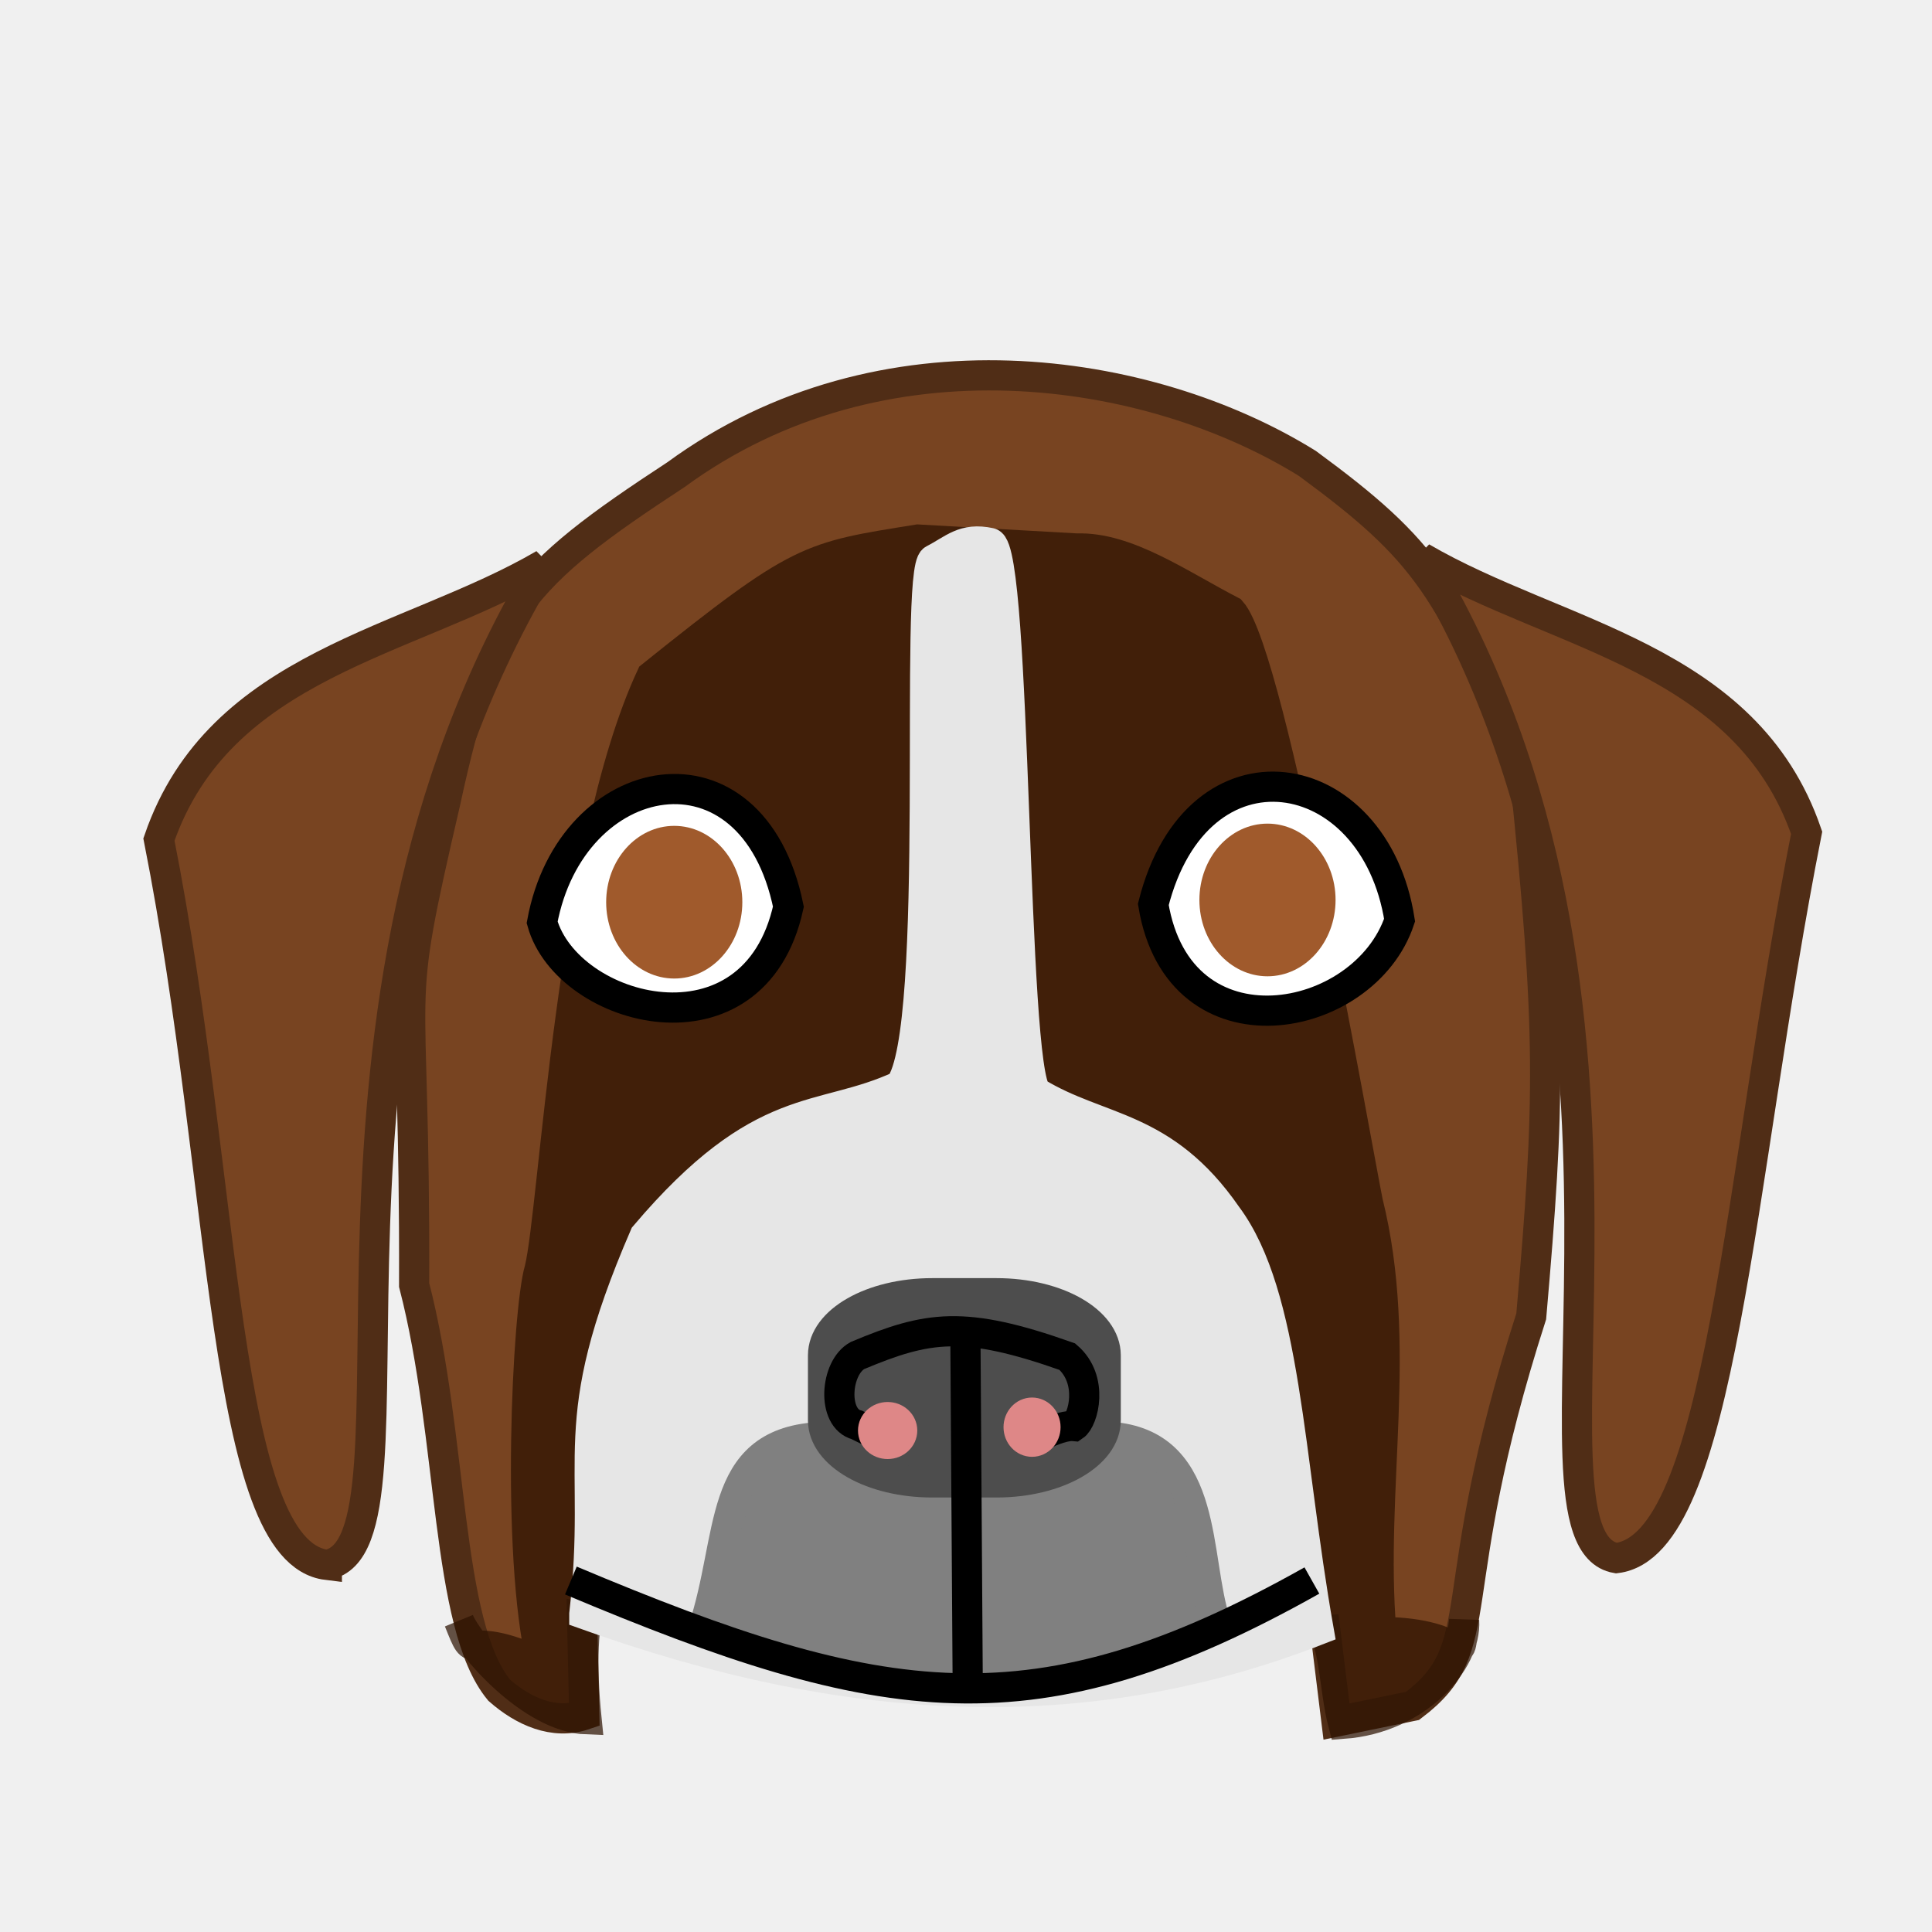
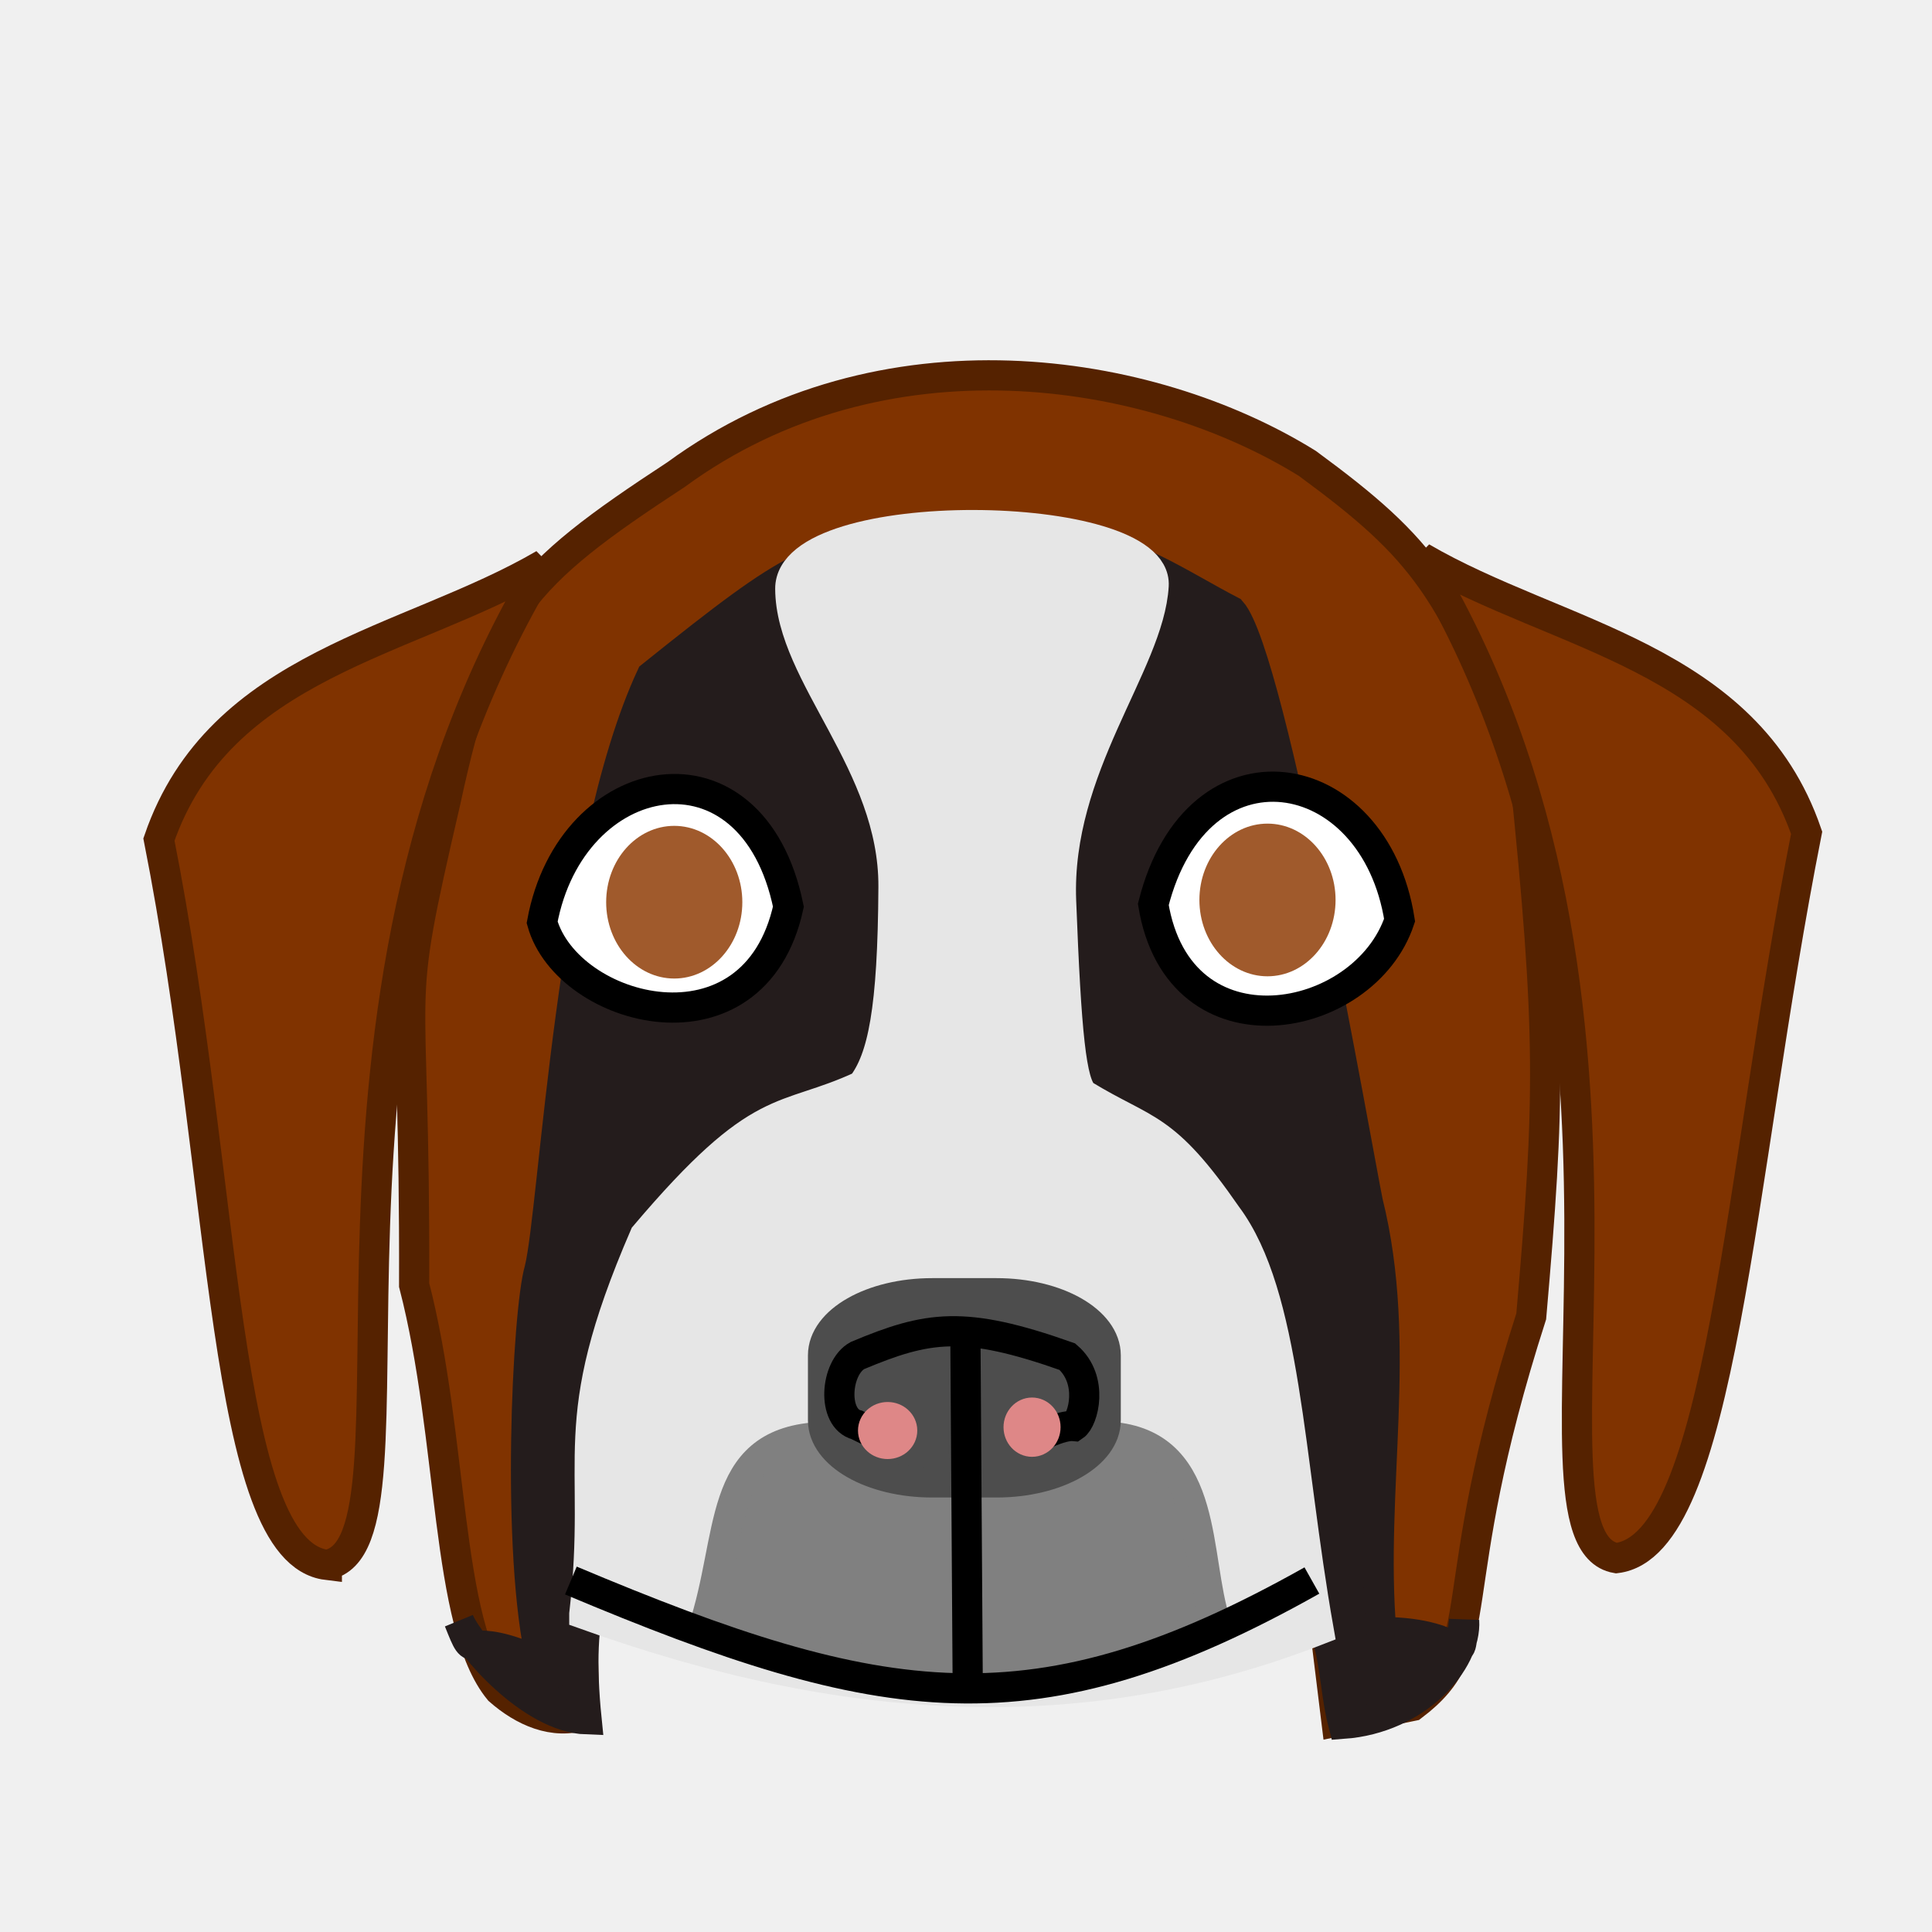
<svg xmlns="http://www.w3.org/2000/svg" width="64" height="64" id="svg2" version="1.1">
  <defs id="defs4" />
  <g id="layer1" transform="translate(0,-988.3622)">
-     <path style="fill:#784421;stroke:#502d16;stroke-width:1px;stroke-linecap:butt;stroke-linejoin:miter;stroke-opacity:1" d="m 44.273,57.029 2.521,-0.519 c 2.645,-1.998 0.902,-3.485 3.93,-12.904 0.624,-7.174 0.674,-9.361 -0.222,-18.021 -2.438,-6.124 -3.274,-7.353 -7.194,-10.234 -5.244,-3.256 -14.098,-4.618 -20.913,0.371 -5.108,3.347 -6.295,4.585 -7.638,10.827 -1.755,7.568 -1.003,4.978 -1.038,16.019 1.314,5.073 1.023,11.248 2.818,13.423 0.791,0.696 1.805,1.16 2.818,0.816 l -0.074,-3.282 12.459,1.39 12.162,-0.908 z" id="path3056" transform="translate(0,988.3622)" />
-     <path style="opacity:0.715;fill:#2b1100;stroke:#2b1100;stroke-width:1px;stroke-linecap:butt;stroke-linejoin:miter;stroke-opacity:1" d="m 15.203,53.692 c 0.616,1.543 0.073,0.172 2.744,1.409 -0.871,-3.664 -0.477,-11.681 -0.074,-13.052 0.484,-1.911 1.049,-13.94 3.708,-19.652 4.961,-3.976 5.192,-3.938 8.825,-4.524 l 5.265,0.297 c 1.655,-0.056 3.398,1.185 5.117,2.076 1.333,1.488 4.179,17.892 4.524,19.578 1.179,4.746 0.051,9.492 0.445,14.239 2.984,0.006 2.509,1.39 2.744,-0.371 0.084,1.348 -1.561,3.234 -4.005,3.411 -0.643,-2.466 0.284,-6.093 -6.276,-3.634 -2.046,0.767 -4.366,0.031 -6.554,0.037 -2.188,0.006 -4.998,1.494 -6.591,-0.037 -2.882,-2.769 -6.403,-3.999 -5.645,3.486 -1.832,-0.062 -3.884,-2.448 -4.227,-3.263 z" id="path3049" transform="translate(0,988.3622)" />
-     <path style="fill:#e6e6e6;stroke:#e6e6e6;stroke-width:1px;stroke-linecap:butt;stroke-linejoin:miter;stroke-opacity:1" d="m 19.356,1041.831 c 0.613,-5.287 -0.746,-6.178 2.002,-12.533 3.907,-4.611 5.792,-3.735 8.454,-4.969 1.384,-1.806 0.44,-17.081 1.112,-17.427 0.672,-0.346 0.997,-0.743 1.877,-0.553 0.881,0.189 0.716,17.446 1.534,18.203 2.101,1.28 4.202,1.042 6.304,4.079 1.973,2.641 2.029,8.002 3.041,13.72 -7.821,3.057 -15.724,2.572 -24.324,-0.519 z" id="path3066" />
+     <path style="fill:#803300;stroke:#552200;stroke-width:1px;stroke-linecap:butt;stroke-linejoin:miter;stroke-opacity:1" d="m 44.273,57.029 2.521,-0.519 c 2.645,-1.998 0.902,-3.485 3.93,-12.904 0.624,-7.174 0.674,-9.361 -0.222,-18.021 -2.438,-6.124 -3.274,-7.353 -7.194,-10.234 -5.244,-3.256 -14.098,-4.618 -20.913,0.371 -5.108,3.347 -6.295,4.585 -7.638,10.827 -1.755,7.568 -1.003,4.978 -1.038,16.019 1.314,5.073 1.023,11.248 2.818,13.423 0.791,0.696 1.805,1.16 2.818,0.816 l -0.074,-3.282 12.459,1.39 12.162,-0.908 z" id="path3056" transform="translate(0,988.3622)" />
+     <path style="opacity:1;fill:#241c1c;stroke:#241c1c;stroke-width:1px;stroke-linecap:butt;stroke-linejoin:miter;stroke-opacity:1" d="m 15.203,53.692 c 0.616,1.543 0.073,0.172 2.744,1.409 -0.871,-3.664 -0.477,-11.681 -0.074,-13.052 0.484,-1.911 1.049,-13.94 3.708,-19.652 4.961,-3.976 5.192,-3.938 8.825,-4.524 l 5.265,0.297 c 1.655,-0.056 3.398,1.185 5.117,2.076 1.333,1.488 4.179,17.892 4.524,19.578 1.179,4.746 0.051,9.492 0.445,14.239 2.984,0.006 2.509,1.39 2.744,-0.371 0.084,1.348 -1.561,3.234 -4.005,3.411 -0.643,-2.466 0.284,-6.093 -6.276,-3.634 -2.046,0.767 -4.366,0.031 -6.554,0.037 -2.188,0.006 -4.998,1.494 -6.591,-0.037 -2.882,-2.769 -6.403,-3.999 -5.645,3.486 -1.832,-0.062 -3.884,-2.448 -4.227,-3.263 z" id="path3049" transform="translate(0,988.3622)" />
+     <path style="fill:#e6e6e6;stroke:#e6e6e6;stroke-width:1px;stroke-linecap:butt;stroke-linejoin:miter;stroke-opacity:1" d="m 19.356,1041.831 c 0.613,-5.287 -0.746,-6.178 2.002,-12.533 3.907,-4.611 4.531,-3.735 7.194,-4.969 0.692,-0.903 1.024,-2.504 1.046,-6.591 0.021,-4.088 -3.406,-7.003 -3.419,-9.872 -0.012,-2.869 12.187,-2.721 12.037,-0.108 -0.15,2.613 -3.237,6.013 -3.066,10.446 0.171,4.433 0.334,6.044 0.743,6.423 2.101,1.28 2.645,0.968 4.746,4.005 1.973,2.641 2.029,8.002 3.041,13.72 -7.821,3.057 -15.724,2.572 -24.324,-0.519 z" id="path3066" />
    <path style="fill:#808080;stroke:#808080;stroke-width:1px;stroke-linecap:butt;stroke-linejoin:miter;stroke-opacity:1" d="m 36.932,1035.973 c 3.125,0.342 2.625,3.98 3.337,6.155 -5.587,2.001 -11.396,1.563 -16.983,0.223 1.027,-3.085 0.442,-6.154 3.782,-6.378 z" id="path3045" />
    <rect style="fill:#4d4d4d;stroke:#4d4d4d" id="rect3013" width="9.364" height="6.267" x="27.264" y="1031.202" rx="3.615" ry="2.058" />
    <path style="fill:none;stroke:#000000;stroke-width:1px;stroke-linecap:butt;stroke-linejoin:miter;stroke-opacity:1" d="m 34.651,1035.843 c 0.407,-0.178 0.718,-0.261 0.927,-0.241 0.306,-0.206 0.669,-1.533 -0.222,-2.299 -3.431,-1.216 -4.623,-1.012 -6.952,-0.037 -0.736,0.403 -0.853,2.085 -0.019,2.299 l 1.02,0.501 0,0" id="path3037" />
    <path style="fill:none;stroke:#000000;stroke-width:1px;stroke-linecap:butt;stroke-linejoin:miter;stroke-opacity:1" d="m 32.056,1044.001 -0.074,-11.105" id="path3039" />
    <path style="fill:none;stroke:#000000;stroke-width:1px;stroke-linecap:butt;stroke-linejoin:miter;stroke-opacity:1" d="m 18.911,1040.719 c 10.359,4.363 15.391,5.149 24.547,-10e-5" id="path3041" />
    <path id="path3040" d="m 26.117,1018.397 c -1.136,5.177 -7.321,3.524 -8.158,0.519 0.959,-5.197 6.964,-6.343 8.158,-0.519 z" style="fill:#ffffff;stroke:#000000;stroke-width:1px;stroke-linecap:butt;stroke-linejoin:miter;stroke-opacity:1" />
    <path transform="matrix(-0.8390544,0,0,0.9407493,58.64278,998.6095)" d="m 45.46,20.876 c 0,1.208 -0.979,2.188 -2.188,2.188 -1.208,0 -2.188,-0.979 -2.188,-2.188 0,-1.208 0.979,-2.188 2.188,-2.188 1.208,0 2.188,0.979 2.188,2.188 z" id="path3038" style="fill:#a05a2c;stroke:#a05a2c" />
    <path style="fill:#de8787;stroke:#de8787" id="path3003" d="m 29.886,47.388 c 0,0.246 -0.216,0.445 -0.482,0.445 -0.266,0 -0.482,-0.199 -0.482,-0.445 0,-0.246 0.216,-0.445 0.482,-0.445 0.266,0 0.482,0.199 0.482,0.445 z" transform="translate(0,988.3622)" />
    <path style="fill:#de8787;stroke:#de8787" id="path3005" d="m 34.633,47.277 c 0,0.266 -0.199,0.482 -0.445,0.482 -0.246,0 -0.445,-0.216 -0.445,-0.482 0,-0.266 0.199,-0.482 0.445,-0.482 0.246,0 0.445,0.216 0.445,0.482 z" transform="translate(0,988.3622)" />
    <path style="fill:#ffffff;stroke:#000000;stroke-width:1px;stroke-linecap:butt;stroke-linejoin:miter;stroke-opacity:1" d="m 38.205,1018.323 c 0.853,5.184 6.995,4.016 8.158,0.519 -0.83,-5.294 -6.707,-6.269 -8.158,-0.519 z" id="path3007" />
    <path style="fill:#a05a2c;stroke:#a05a2c" id="path3009" d="m 45.46,20.876 c 0,1.208 -0.979,2.188 -2.188,2.188 -1.208,0 -2.188,-0.979 -2.188,-2.188 0,-1.208 0.979,-2.188 2.188,-2.188 1.208,0 2.188,0.979 2.188,2.188 z" transform="matrix(0.8390544,0,0,0.9407493,5.679519,998.5354)" />
-     <path style="fill:#784421;stroke:#502d16;stroke-width:1px;stroke-linecap:butt;stroke-linejoin:miter;stroke-opacity:1" d="m 10.827,51.838 c 3.654,-0.638 -1.8,-18.299 7.194,-33.149 -4.5,2.626 -10.748,3.291 -12.756,9.122 2.271,11.488 2.062,23.596 5.562,24.028 z" id="path3051" transform="translate(0,988.3622)" />
-     <path id="path3053" d="m 53.543,1039.977 c -3.654,-0.638 2.542,-18.299 -6.452,-33.15 4.5,2.626 10.748,3.291 12.756,9.122 -2.271,11.488 -2.804,23.596 -6.304,24.028 z" style="fill:#784421;stroke:#502d16;stroke-width:1px;stroke-linecap:butt;stroke-linejoin:miter;stroke-opacity:1" />
+     <path style="fill:#803300;stroke:#552200;stroke-width:1px;stroke-linecap:butt;stroke-linejoin:miter;stroke-opacity:1" d="m 10.827,51.838 c 3.654,-0.638 -1.8,-18.299 7.194,-33.149 -4.5,2.626 -10.748,3.291 -12.756,9.122 2.271,11.488 2.062,23.596 5.562,24.028 z" id="path3051" transform="translate(0,988.3622)" />
+     <path id="path3053" d="m 53.543,1039.977 c -3.654,-0.638 2.542,-18.299 -6.452,-33.15 4.5,2.626 10.748,3.291 12.756,9.122 -2.271,11.488 -2.804,23.596 -6.304,24.028 z" style="fill:#803300;stroke:#552200;stroke-width:1px;stroke-linecap:butt;stroke-linejoin:miter;stroke-opacity:1" />
  </g>
</svg>
